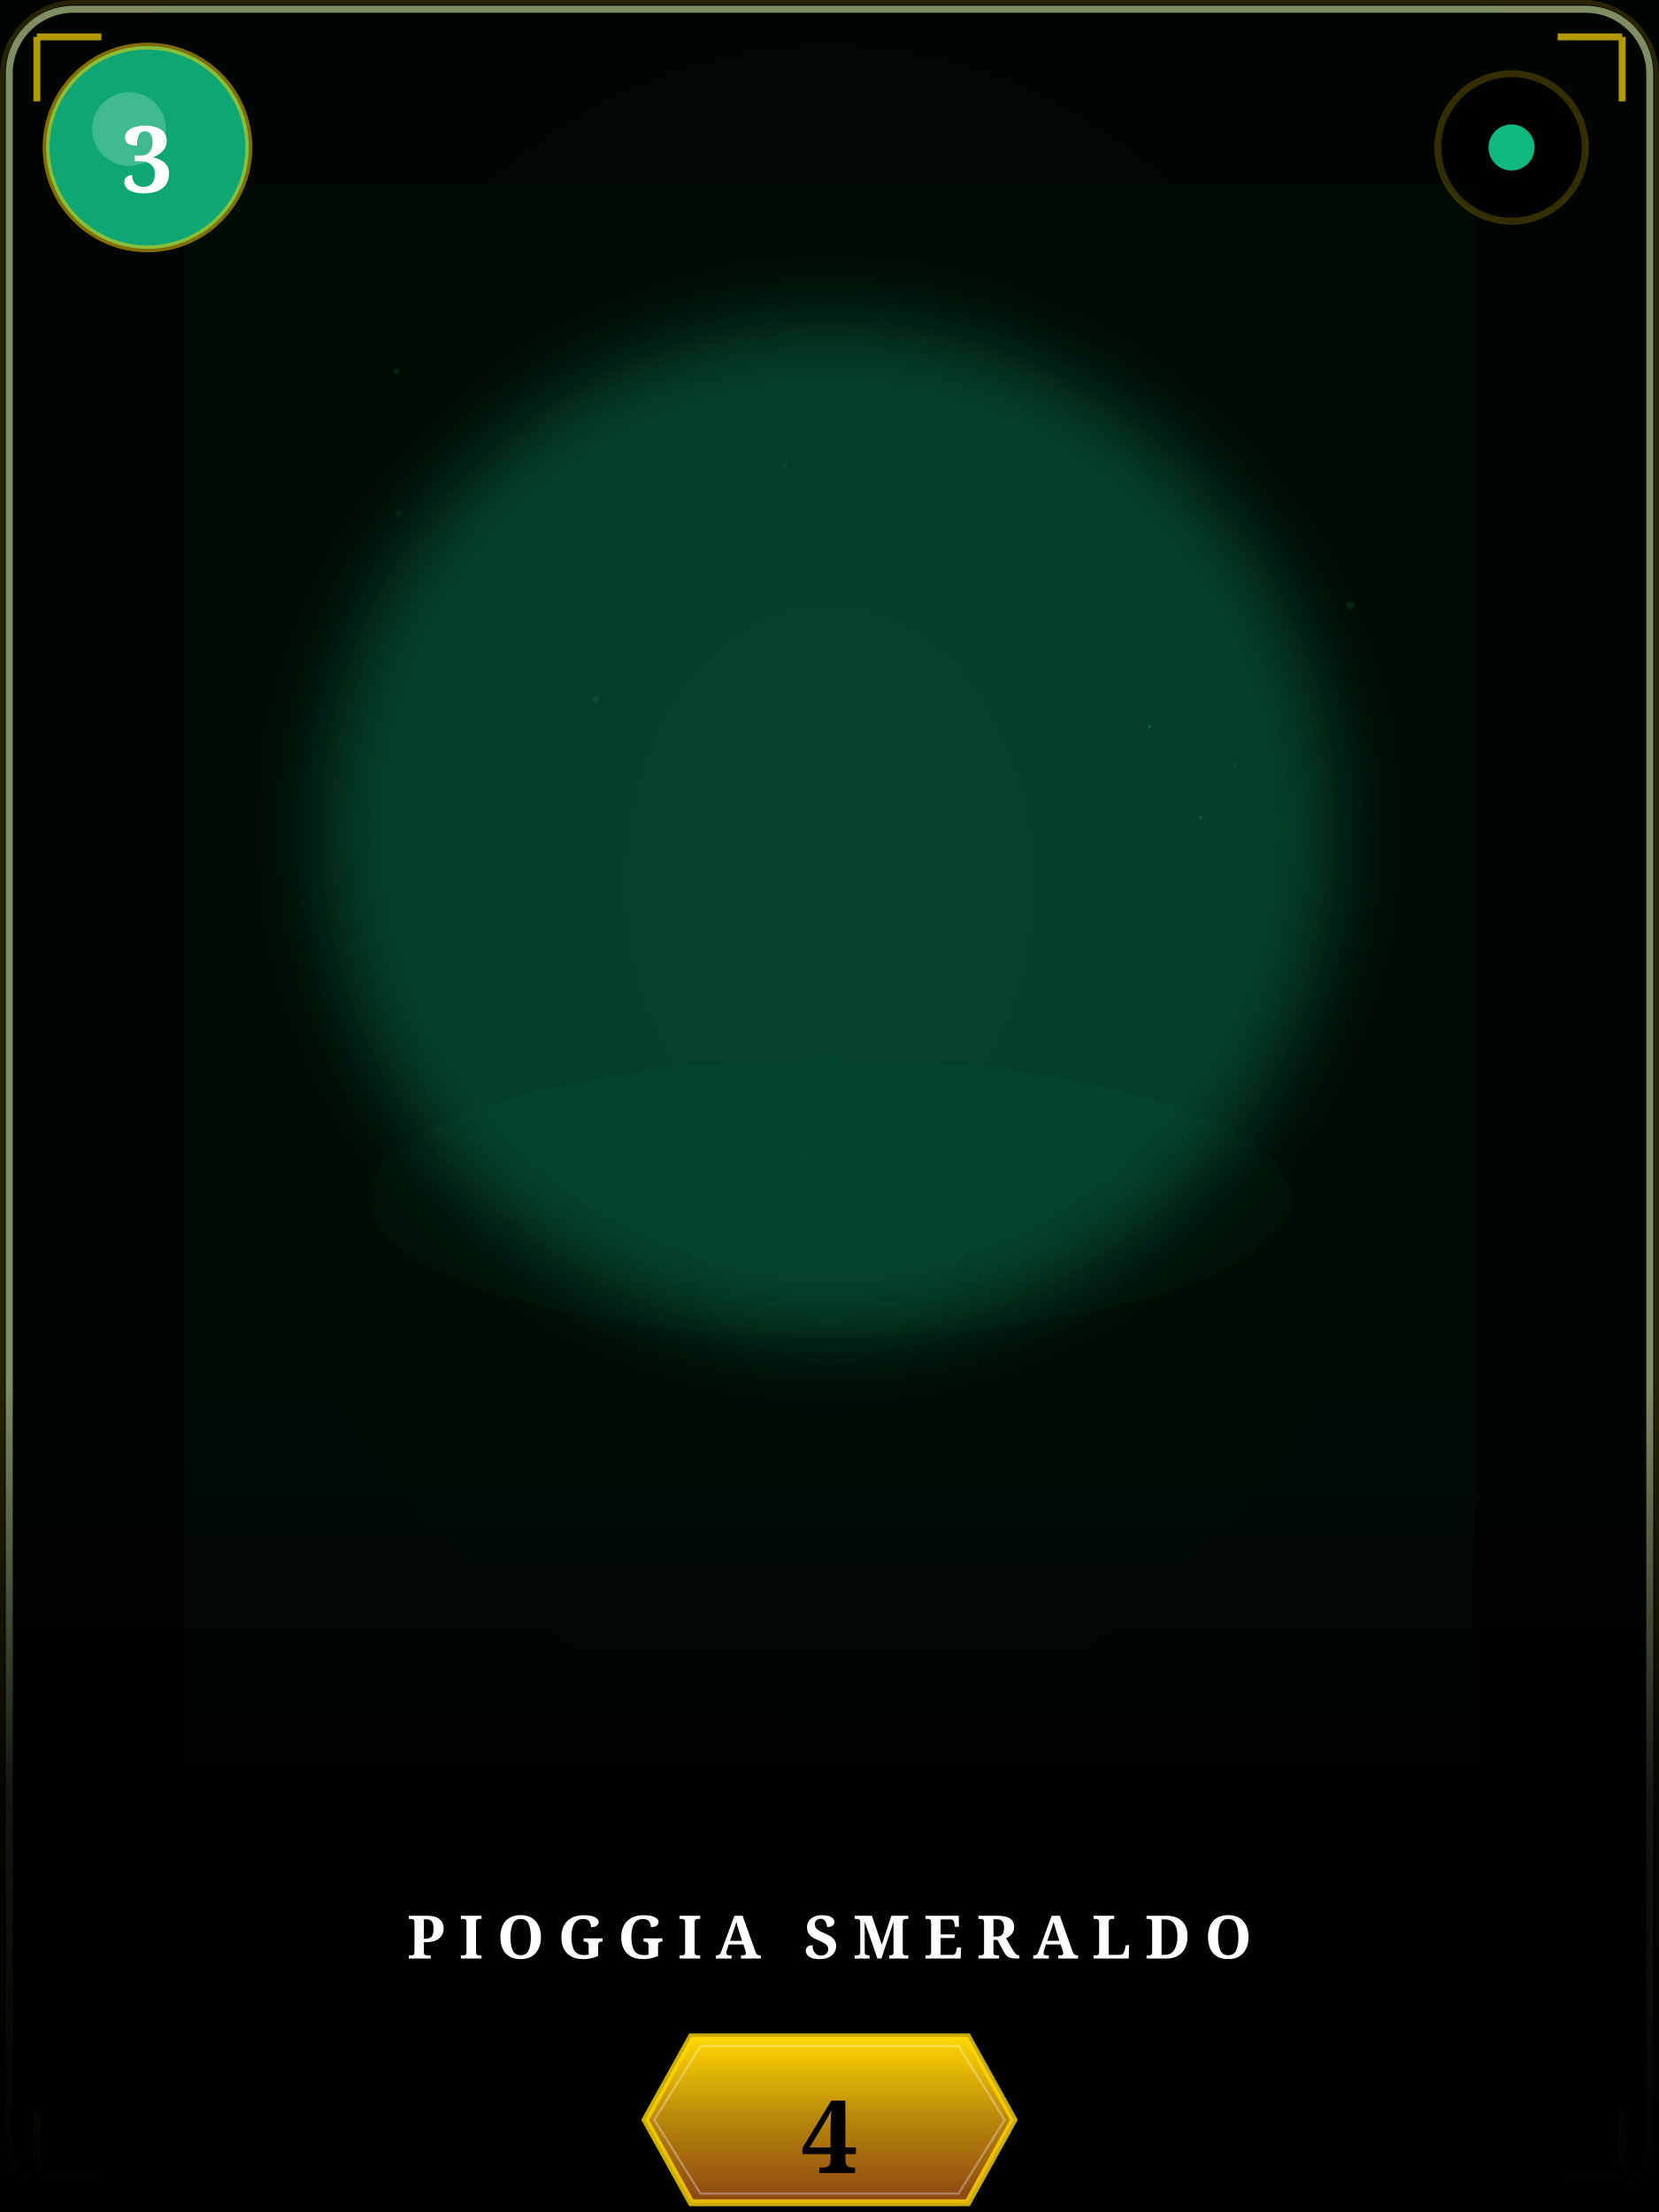
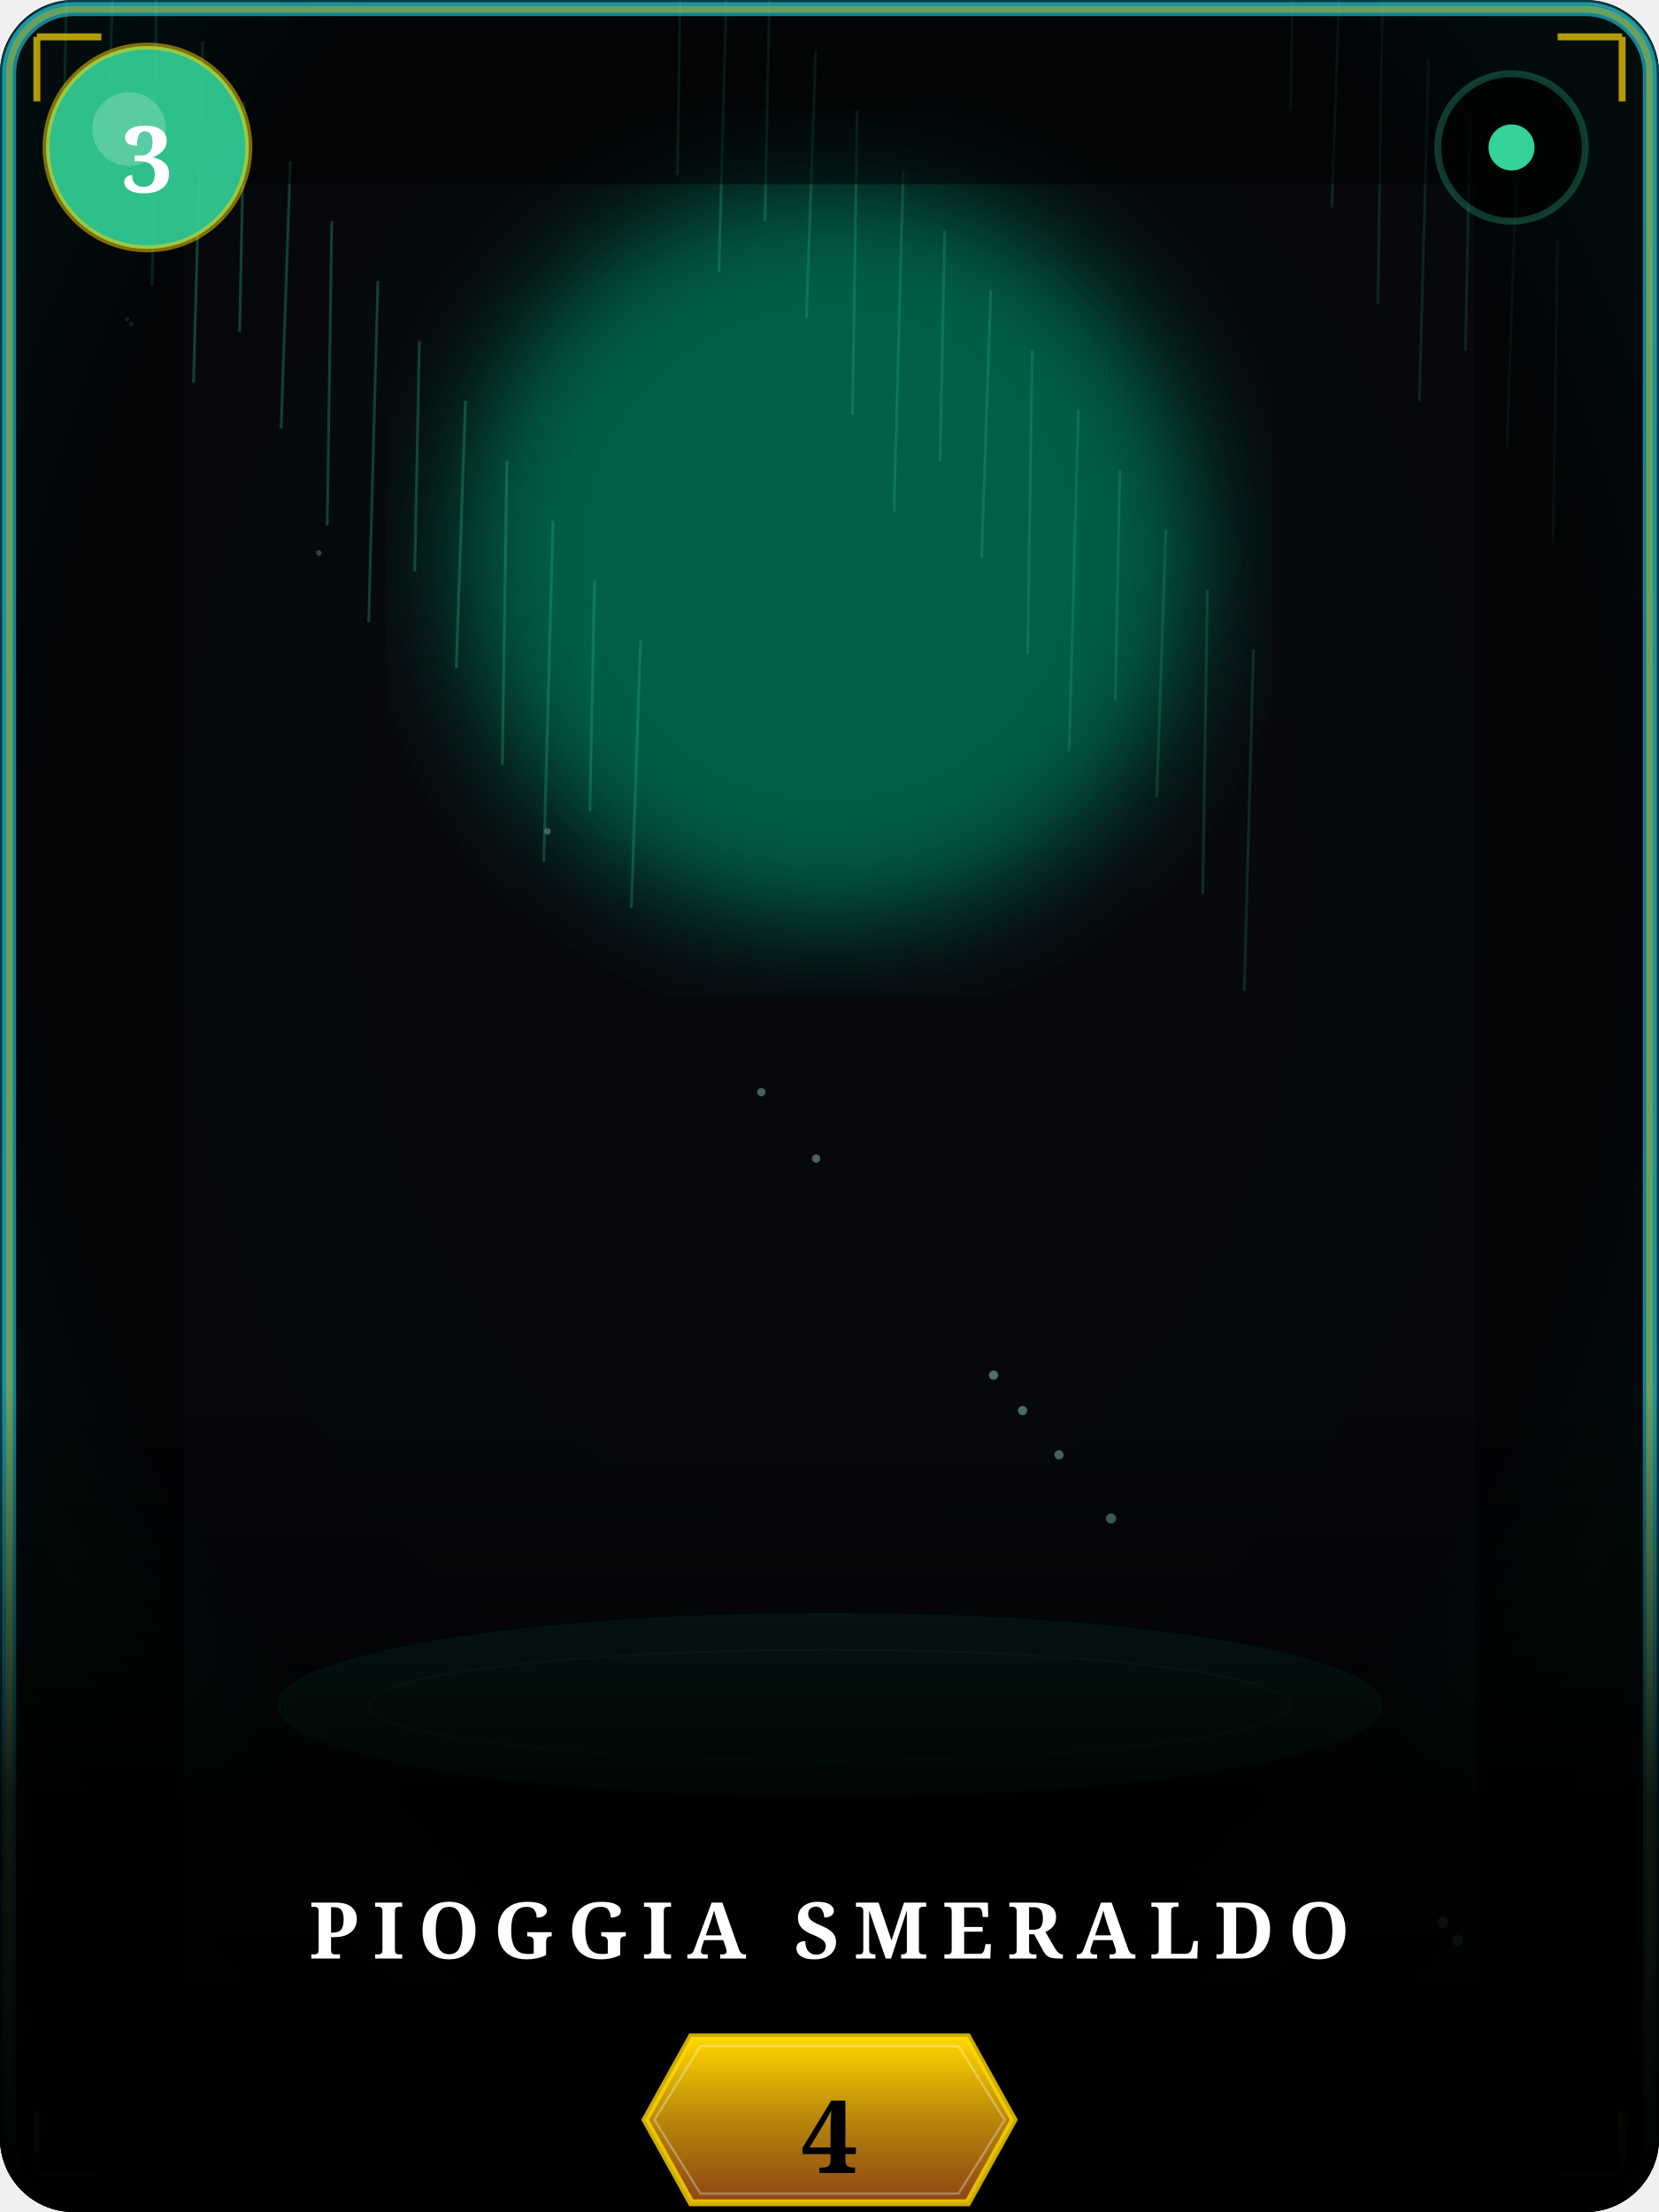
<svg xmlns="http://www.w3.org/2000/svg" viewBox="0 0 360 480" width="360" height="480">
  <defs>
-     <radialGradient id="v" cx="50%" cy="40%" r="75%">
-       <stop offset="0%" stop-color="#000d05" />
-       <stop offset="100%" stop-color="#000a03" />
+     <radialGradient id="bg_e4_pioggia_smeraldo" cx="50%" cy="40%" r="80%">
+       <stop offset="0%" stop-color="#34d39908" />
+       <stop offset="60%" stop-color="#065f4615" />
+       <stop offset="100%" stop-color="#050008" />
    </radialGradient>
-     <linearGradient id="tb" x1="0" y1="0" x2="0" y2="1">
+     <linearGradient id="tb_e4_pioggia_smeraldo" x1="0" y1="0" x2="0" y2="1">
      <stop offset="0%" stop-color="rgba(0,0,0,0)" />
      <stop offset="50%" stop-color="rgba(0,0,0,0.85)" />
      <stop offset="100%" stop-color="rgba(0,0,0,1)" />
    </linearGradient>
-     <linearGradient id="ph" x1="0" y1="0" x2="0" y2="1">
+     <linearGradient id="ph_e4_pioggia_smeraldo" x1="0" y1="0" x2="0" y2="1">
      <stop offset="0%" stop-color="#ffd700" />
      <stop offset="50%" stop-color="#b8860b" />
      <stop offset="100%" stop-color="#8b4513" />
    </linearGradient>
-     <filter id="g">
-       <feGaussianBlur stdDeviation="8" />
+     <filter id="g_e4_pioggia_smeraldo">
+       <feGaussianBlur stdDeviation="12" />
    </filter>
-     <filter id="g2">
-       <feGaussianBlur stdDeviation="4" />
+     <filter id="gm_e4_pioggia_smeraldo">
+       <feGaussianBlur stdDeviation="6" />
    </filter>
-     <filter id="g3">
-       <feGaussianBlur stdDeviation="15" />
+     <filter id="gs_e4_pioggia_smeraldo">
+       <feGaussianBlur stdDeviation="20" />
    </filter>
+     <clipPath id="c_e4_pioggia_smeraldo">
+       <rect x="0" y="0" width="360" height="480" rx="16" />
+     </clipPath>
  </defs>
-   <g clip-path="url(#c)">
-     <rect x="0" y="0" width="360" height="480" fill="#000d05" />
-     <rect x="0" y="0" width="360" height="480" fill="url(#v)" />
-     <circle cx="180" cy="180" r="110" fill="#10b981" opacity="0.3" filter="url(#g)" />
-     <path d="M227.327,132.362 L225.327,142.362" fill="none" stroke="0.251" stroke-width="0.65" opacity="1" />
-     <path d="M208.119,178.478 L206.119,188.478" fill="none" stroke="0.193" stroke-width="0.831" opacity="1" />
-     <path d="M261.316,148.741 L259.316,158.741" fill="none" stroke="0.208" stroke-width="0.569" opacity="1" />
-     <path d="M190.71,129.449 L188.71,139.449" fill="none" stroke="0.338" stroke-width="0.994" opacity="1" />
-     <path d="M272.736,73.573 L270.736,83.573" fill="none" stroke="0.113" stroke-width="0.794" opacity="1" />
-     <path d="M111.572,30.004 L109.572,40.004" fill="none" stroke="0.189" stroke-width="0.979" opacity="1" />
-     <path d="M169.468,185.303 L167.468,195.303" fill="none" stroke="0.262" stroke-width="0.82" opacity="1" />
-     <path d="M98.576,167.239 L96.576,177.239" fill="none" stroke="0.253" stroke-width="0.696" opacity="1" />
-     <path d="M231.442,144.442 L229.442,154.442" fill="none" stroke="0.348" stroke-width="0.97" opacity="1" />
-     <path d="M102.426,58.169 L100.426,68.169" fill="none" stroke="0.185" stroke-width="0.599" opacity="1" />
-     <path d="M294.46,90.912 L292.46,100.912" fill="none" stroke="0.104" stroke-width="0.847" opacity="1" />
-     <path d="M69.56,105.383 L67.56,115.383" fill="none" stroke="0.151" stroke-width="0.562" opacity="1" />
-     <path d="M134.234,107.57 L132.234,117.57" fill="none" stroke="0.314" stroke-width="0.927" opacity="1" />
-     <path d="M228.617,98.046 L226.617,108.046" fill="none" stroke="0.183" stroke-width="0.693" opacity="1" />
-     <path d="M138.973,219.348 L136.973,229.348" fill="none" stroke="0.133" stroke-width="0.778" opacity="1" />
-     <path d="M181.985,56.811 L179.985,66.811" fill="none" stroke="0.191" stroke-width="0.778" opacity="1" />
-     <path d="M112.986,39.979 L110.986,49.979" fill="none" stroke="0.336" stroke-width="0.645" opacity="1" />
-     <path d="M162.521,43.879 L160.521,53.879" fill="none" stroke="0.198" stroke-width="0.728" opacity="1" />
-     <path d="M31.64,122.291 L29.64,132.291" fill="none" stroke="0.302" stroke-width="0.608" opacity="1" />
-     <path d="M66.534,22.469 L64.534,32.469" fill="none" stroke="0.346" stroke-width="0.71" opacity="1" />
-     <ellipse cx="180" cy="260" rx="100" ry="30" fill="rgba(16,185,129,0.03)" opacity="1" />
-     <circle cx="260.515" cy="177.407" r="0.423" fill="#10b981" opacity="0.211" />
-     <circle cx="293.048" cy="131.417" r="0.898" fill="#10b981" opacity="0.124" />
-     <circle cx="86.056" cy="80.453" r="0.589" fill="#10b981" opacity="0.149" />
-     <circle cx="129.293" cy="151.625" r="0.778" fill="#10b981" opacity="0.108" />
-     <circle cx="268.025" cy="165.981" r="0.455" fill="#10b981" opacity="0.095" />
-     <circle cx="249.453" cy="157.716" r="0.399" fill="#10b981" opacity="0.226" />
-     <circle cx="86.54" cy="111.577" r="0.853" fill="#10b981" opacity="0.088" />
-     <circle cx="170.234" cy="100.906" r="0.586" fill="#10b981" opacity="0.087" />
-     <rect x="0" y="0" width="360" height="480" fill="none" stroke="#000" stroke-width="80" opacity="0.5" rx="16" />
-     <rect x="0.5" y="0.5" width="359" height="479" fill="none" stroke="rgba(255,215,0,0.15)" stroke-width="1" rx="16" />
-     <rect x="2" y="2" width="356" height="476" fill="none" stroke="#60a5fa" stroke-width="1.5" rx="14" opacity="0.6" />
-     <rect x="2" y="2" width="356" height="476" fill="none" stroke="rgba(255,215,0,0.35)" stroke-width="1.5" rx="14" />
-     <path d="M 8 8 L 8 22 M 8 8 L 22 8" fill="none" stroke="rgba(255,215,0,0.7)" stroke-width="1.5" />
-     <path d="M 352 8 L 352 22 M 352 8 L 338 8" fill="none" stroke="rgba(255,215,0,0.7)" stroke-width="1.5" />
-     <path d="M 8 472 L 8 458 M 8 472 L 22 472" fill="none" stroke="rgba(255,215,0,0.7)" stroke-width="1.5" />
-     <path d="M 352 472 L 352 458 M 352 472 L 338 472" fill="none" stroke="rgba(255,215,0,0.7)" stroke-width="1.5" />
-     <circle cx="32" cy="32" r="22" fill="#10b981" opacity="0.9" />
-     <circle cx="32" cy="32" r="22" fill="none" stroke="rgba(255,215,0,0.5)" stroke-width="1.5" />
-     <circle cx="28" cy="28" r="8" fill="rgba(255,255,255,0.2)" />
-     <text x="32" y="34" text-anchor="middle" dominant-baseline="central" font-size="20" font-weight="900" fill="#fff" font-family="Cinzel,serif">3</text>
-     <circle cx="328" cy="32" r="16" fill="rgba(0,0,0,0.6)" stroke="rgba(255,215,0,0.2)" stroke-width="1.5" />
-     <circle cx="328" cy="32" r="5" fill="#10b981">
-       <animate attributeName="opacity" values="0.3;1;0.3" dur="2s" repeatCount="indefinite" />
-     </circle>
-     <rect x="0" y="300" width="360" height="180" fill="url(#tb)" />
-     <text x="180" y="425" text-anchor="middle" font-size="13" fill="#fff" font-family="Cinzel,serif" font-weight="700" letter-spacing="3">PIOGGIA SMERALDO</text>
-     <text x="180" y="452" text-anchor="middle" font-size="8" fill="#60a5fa" font-family="Montserrat,sans-serif" letter-spacing="4" opacity="0.7">RARA</text>
-     <g transform="translate(180,460)">
-       <polygon points="-30,-18 30,-18 40,0 30,18 -30,18 -40,0" fill="url(#ph)" stroke="rgba(255,215,0,0.8)" stroke-width="1.5" />
-       <polygon points="-28,-16 28,-16 38,0 28,16 -28,16 -38,0" fill="none" stroke="rgba(255,255,255,0.3)" stroke-width="0.5" />
-       <text x="0" y="3" text-anchor="middle" dominant-baseline="central" font-size="22" font-weight="900" fill="#000" font-family="Cinzel,serif">4</text>
+   <g clip-path="url(#c_e4_pioggia_smeraldo)">
+     <rect x="0" y="0" width="360" height="480" fill="#050008" />
+     <rect x="0" y="0" width="360" height="480" fill="url(#bg_e4_pioggia_smeraldo)" />
+     <circle cx="180" cy="120" r="80" fill="#065f46" filter="url(#g_e4_pioggia_smeraldo)" />
+     <line x1="15" y1="-30" x2="14" y2="20" stroke="#34d399" stroke-width="0.6" opacity="0.30">
+       <animate attributeName="y1" values="-30;470;-30" dur="1.2s" repeatCount="indefinite" />
+       <animate attributeName="y2" values="20;520;20" dur="1.2s" repeatCount="indefinite" />
+     </line>
+     <line x1="25" y1="-17" x2="23" y2="41" stroke="#34d399" stroke-width="0.6" opacity="0.29">
+       <animate attributeName="y1" values="-17;483;-17" dur="1.5s" repeatCount="indefinite" />
+       <animate attributeName="y2" values="41;541;41" dur="1.5s" repeatCount="indefinite" />
+     </line>
+     <line x1="34" y1="-4" x2="33" y2="62" stroke="#34d399" stroke-width="0.6" opacity="0.29">
+       <animate attributeName="y1" values="-4;496;-4" dur="1.8s" repeatCount="indefinite" />
+       <animate attributeName="y2" values="62;562;62" dur="1.8s" repeatCount="indefinite" />
+     </line>
+     <line x1="44" y1="9" x2="42" y2="83" stroke="#34d399" stroke-width="0.6" opacity="0.28">
+       <animate attributeName="y1" values="9;509;9" dur="1.2s" repeatCount="indefinite" />
+       <animate attributeName="y2" values="83;583;83" dur="1.2s" repeatCount="indefinite" />
+     </line>
+     <line x1="53" y1="22" x2="52" y2="72" stroke="#34d399" stroke-width="0.6" opacity="0.28">
+       <animate attributeName="y1" values="22;522;22" dur="1.5s" repeatCount="indefinite" />
+       <animate attributeName="y2" values="72;572;72" dur="1.5s" repeatCount="indefinite" />
+     </line>
+     <line x1="63" y1="35" x2="61" y2="93" stroke="#34d399" stroke-width="0.6" opacity="0.27">
+       <animate attributeName="y1" values="35;535;35" dur="1.8s" repeatCount="indefinite" />
+       <animate attributeName="y2" values="93;593;93" dur="1.8s" repeatCount="indefinite" />
+     </line>
+     <line x1="72" y1="48" x2="71" y2="114" stroke="#34d399" stroke-width="0.6" opacity="0.27">
+       <animate attributeName="y1" values="48;548;48" dur="1.2s" repeatCount="indefinite" />
+       <animate attributeName="y2" values="114;614;114" dur="1.2s" repeatCount="indefinite" />
+     </line>
+     <line x1="82" y1="61" x2="80" y2="135" stroke="#34d399" stroke-width="0.6" opacity="0.27">
+       <animate attributeName="y1" values="61;561;61" dur="1.5s" repeatCount="indefinite" />
+       <animate attributeName="y2" values="135;635;135" dur="1.5s" repeatCount="indefinite" />
+     </line>
+     <line x1="91" y1="74" x2="90" y2="124" stroke="#34d399" stroke-width="0.6" opacity="0.26">
+       <animate attributeName="y1" values="74;574;74" dur="1.8s" repeatCount="indefinite" />
+       <animate attributeName="y2" values="124;624;124" dur="1.8s" repeatCount="indefinite" />
+     </line>
+     <line x1="101" y1="87" x2="99" y2="145" stroke="#34d399" stroke-width="0.6" opacity="0.26">
+       <animate attributeName="y1" values="87;587;87" dur="1.2s" repeatCount="indefinite" />
+       <animate attributeName="y2" values="145;645;145" dur="1.2s" repeatCount="indefinite" />
+     </line>
+     <line x1="110" y1="100" x2="109" y2="166" stroke="#34d399" stroke-width="0.6" opacity="0.25">
+       <animate attributeName="y1" values="100;600;100" dur="1.5s" repeatCount="indefinite" />
+       <animate attributeName="y2" values="166;666;166" dur="1.5s" repeatCount="indefinite" />
+     </line>
+     <line x1="120" y1="113" x2="118" y2="187" stroke="#34d399" stroke-width="0.6" opacity="0.24">
+       <animate attributeName="y1" values="113;613;113" dur="1.8s" repeatCount="indefinite" />
+       <animate attributeName="y2" values="187;687;187" dur="1.8s" repeatCount="indefinite" />
+     </line>
+     <line x1="129" y1="126" x2="128" y2="176" stroke="#34d399" stroke-width="0.6" opacity="0.24">
+       <animate attributeName="y1" values="126;626;126" dur="1.2s" repeatCount="indefinite" />
+       <animate attributeName="y2" values="176;676;176" dur="1.2s" repeatCount="indefinite" />
+     </line>
+     <line x1="139" y1="139" x2="137" y2="197" stroke="#34d399" stroke-width="0.6" opacity="0.23">
+       <animate attributeName="y1" values="139;639;139" dur="1.5s" repeatCount="indefinite" />
+       <animate attributeName="y2" values="197;697;197" dur="1.5s" repeatCount="indefinite" />
+     </line>
+     <line x1="148" y1="-28" x2="147" y2="38" stroke="#34d399" stroke-width="0.6" opacity="0.23">
+       <animate attributeName="y1" values="-28;472;-28" dur="1.8s" repeatCount="indefinite" />
+       <animate attributeName="y2" values="38;538;38" dur="1.8s" repeatCount="indefinite" />
+     </line>
+     <line x1="158" y1="-15" x2="156" y2="59" stroke="#34d399" stroke-width="0.6" opacity="0.22">
+       <animate attributeName="y1" values="-15;485;-15" dur="1.2s" repeatCount="indefinite" />
+       <animate attributeName="y2" values="59;559;59" dur="1.2s" repeatCount="indefinite" />
+     </line>
+     <line x1="167" y1="-2" x2="166" y2="48" stroke="#34d399" stroke-width="0.6" opacity="0.22">
+       <animate attributeName="y1" values="-2;498;-2" dur="1.5s" repeatCount="indefinite" />
+       <animate attributeName="y2" values="48;548;48" dur="1.5s" repeatCount="indefinite" />
+     </line>
+     <line x1="177" y1="11" x2="175" y2="69" stroke="#34d399" stroke-width="0.6" opacity="0.21">
+       <animate attributeName="y1" values="11;511;11" dur="1.8s" repeatCount="indefinite" />
+       <animate attributeName="y2" values="69;569;69" dur="1.8s" repeatCount="indefinite" />
+     </line>
+     <line x1="186" y1="24" x2="185" y2="90" stroke="#34d399" stroke-width="0.6" opacity="0.21">
+       <animate attributeName="y1" values="24;524;24" dur="1.2s" repeatCount="indefinite" />
+       <animate attributeName="y2" values="90;590;90" dur="1.2s" repeatCount="indefinite" />
+     </line>
+     <line x1="196" y1="37" x2="194" y2="111" stroke="#34d399" stroke-width="0.6" opacity="0.20">
+       <animate attributeName="y1" values="37;537;37" dur="1.5s" repeatCount="indefinite" />
+       <animate attributeName="y2" values="111;611;111" dur="1.5s" repeatCount="indefinite" />
+     </line>
+     <line x1="205" y1="50" x2="204" y2="100" stroke="#34d399" stroke-width="0.6" opacity="0.20">
+       <animate attributeName="y1" values="50;550;50" dur="1.8s" repeatCount="indefinite" />
+       <animate attributeName="y2" values="100;600;100" dur="1.8s" repeatCount="indefinite" />
+     </line>
+     <line x1="215" y1="63" x2="213" y2="121" stroke="#34d399" stroke-width="0.6" opacity="0.20">
+       <animate attributeName="y1" values="63;563;63" dur="1.2s" repeatCount="indefinite" />
+       <animate attributeName="y2" values="121;621;121" dur="1.2s" repeatCount="indefinite" />
+     </line>
+     <line x1="224" y1="76" x2="223" y2="142" stroke="#34d399" stroke-width="0.6" opacity="0.19">
+       <animate attributeName="y1" values="76;576;76" dur="1.5s" repeatCount="indefinite" />
+       <animate attributeName="y2" values="142;642;142" dur="1.5s" repeatCount="indefinite" />
+     </line>
+     <line x1="234" y1="89" x2="232" y2="163" stroke="#34d399" stroke-width="0.6" opacity="0.18">
+       <animate attributeName="y1" values="89;589;89" dur="1.8s" repeatCount="indefinite" />
+       <animate attributeName="y2" values="163;663;163" dur="1.8s" repeatCount="indefinite" />
+     </line>
+     <line x1="243" y1="102" x2="242" y2="152" stroke="#34d399" stroke-width="0.6" opacity="0.18">
+       <animate attributeName="y1" values="102;602;102" dur="1.2s" repeatCount="indefinite" />
+       <animate attributeName="y2" values="152;652;152" dur="1.2s" repeatCount="indefinite" />
+     </line>
+     <line x1="253" y1="115" x2="251" y2="173" stroke="#34d399" stroke-width="0.6" opacity="0.17">
+       <animate attributeName="y1" values="115;615;115" dur="1.5s" repeatCount="indefinite" />
+       <animate attributeName="y2" values="173;673;173" dur="1.5s" repeatCount="indefinite" />
+     </line>
+     <line x1="262" y1="128" x2="261" y2="194" stroke="#34d399" stroke-width="0.6" opacity="0.17">
+       <animate attributeName="y1" values="128;628;128" dur="1.8s" repeatCount="indefinite" />
+       <animate attributeName="y2" values="194;694;194" dur="1.8s" repeatCount="indefinite" />
+     </line>
+     <line x1="272" y1="141" x2="270" y2="215" stroke="#34d399" stroke-width="0.6" opacity="0.16">
+       <animate attributeName="y1" values="141;641;141" dur="1.2s" repeatCount="indefinite" />
+       <animate attributeName="y2" values="215;715;215" dur="1.2s" repeatCount="indefinite" />
+     </line>
+     <line x1="281" y1="-26" x2="280" y2="24" stroke="#34d399" stroke-width="0.6" opacity="0.16">
+       <animate attributeName="y1" values="-26;474;-26" dur="1.5s" repeatCount="indefinite" />
+       <animate attributeName="y2" values="24;524;24" dur="1.5s" repeatCount="indefinite" />
+     </line>
+     <line x1="291" y1="-13" x2="289" y2="45" stroke="#34d399" stroke-width="0.6" opacity="0.15">
+       <animate attributeName="y1" values="-13;487;-13" dur="1.8s" repeatCount="indefinite" />
+       <animate attributeName="y2" values="45;545;45" dur="1.8s" repeatCount="indefinite" />
+     </line>
+     <line x1="300" y1="0" x2="299" y2="66" stroke="#34d399" stroke-width="0.6" opacity="0.15">
+       <animate attributeName="y1" values="0;500;0" dur="1.2s" repeatCount="indefinite" />
+       <animate attributeName="y2" values="66;566;66" dur="1.2s" repeatCount="indefinite" />
+     </line>
+     <line x1="310" y1="13" x2="308" y2="87" stroke="#34d399" stroke-width="0.6" opacity="0.14">
+       <animate attributeName="y1" values="13;513;13" dur="1.5s" repeatCount="indefinite" />
+       <animate attributeName="y2" values="87;587;87" dur="1.5s" repeatCount="indefinite" />
+     </line>
+     <line x1="319" y1="26" x2="318" y2="76" stroke="#34d399" stroke-width="0.6" opacity="0.14">
+       <animate attributeName="y1" values="26;526;26" dur="1.8s" repeatCount="indefinite" />
+       <animate attributeName="y2" values="76;576;76" dur="1.8s" repeatCount="indefinite" />
+     </line>
+     <line x1="329" y1="39" x2="327" y2="97" stroke="#34d399" stroke-width="0.6" opacity="0.13">
+       <animate attributeName="y1" values="39;539;39" dur="1.2s" repeatCount="indefinite" />
+       <animate attributeName="y2" values="97;597;97" dur="1.2s" repeatCount="indefinite" />
+     </line>
+     <line x1="338" y1="52" x2="337" y2="118" stroke="#34d399" stroke-width="0.6" opacity="0.13">
+       <animate attributeName="y1" values="52;552;52" dur="1.5s" repeatCount="indefinite" />
+       <animate attributeName="y2" values="118;618;118" dur="1.5s" repeatCount="indefinite" />
+     </line>
+     <ellipse cx="180" cy="370" rx="120" ry="20" fill="#064e3b" opacity="0.4" />
+     <ellipse cx="180" cy="370" rx="100" ry="12" fill="none" stroke="#34d399" stroke-width="0.3" opacity="0.12">
+       <animate attributeName="rx" values="100;130;100" dur="2.5s" repeatCount="indefinite" />
+       <animate attributeName="opacity" values="0.12;0;0.12" dur="2.5s" repeatCount="indefinite" />
+     </ellipse>
+     <g clip-path="url(#c_e4_pioggia_smeraldo)">
+       <circle cx="69.2" cy="120.0" r="0.6" fill="#a7f3d0" opacity="0.26" />
+       <circle cx="316.3" cy="421.1" r="1.2" fill="#a7f3d0" opacity="0.57" />
+       <circle cx="177.1" cy="251.4" r="0.9" fill="#a7f3d0" opacity="0.40" />
+       <circle cx="118.8" cy="180.4" r="0.7" fill="#a7f3d0" opacity="0.32" />
+       <circle cx="241.1" cy="329.5" r="1.1" fill="#a7f3d0" opacity="0.48" />
+       <circle cx="27.6" cy="69.2" r="0.5" fill="#a7f3d0" opacity="0.21" />
+       <circle cx="229.8" cy="315.7" r="1.0" fill="#a7f3d0" opacity="0.46" />
+       <circle cx="165.2" cy="237.0" r="0.9" fill="#a7f3d0" opacity="0.38" />
+       <circle cx="28.5" cy="70.3" r="0.5" fill="#a7f3d0" opacity="0.21" />
+       <circle cx="215.6" cy="298.4" r="1.0" fill="#a7f3d0" opacity="0.44" />
+       <circle cx="221.9" cy="306.1" r="1.0" fill="#a7f3d0" opacity="0.45" />
+       <circle cx="313.1" cy="417.2" r="1.2" fill="#a7f3d0" opacity="0.57" />
+       <rect x="0" y="0" width="360" height="480" fill="none" stroke="#000" stroke-width="80" opacity="0.5" rx="16" />
+       <rect x="0.5" y="0.5" width="359" height="479" fill="none" stroke="#22d3ee44" stroke-width="1" rx="16" />
+       <rect x="2" y="2" width="356" height="476" fill="none" stroke="#22d3ee" stroke-width="3" rx="14" opacity="0.6" />
+       <rect x="2" y="2" width="356" height="476" fill="none" stroke="rgba(255,215,0,0.35)" stroke-width="1.5" rx="14" />
+       <path d="M 8 8 L 8 22 M 8 8 L 22 8" fill="none" stroke="rgba(255,215,0,0.7)" stroke-width="1.5" />
+       <path d="M 352 8 L 352 22 M 352 8 L 338 8" fill="none" stroke="rgba(255,215,0,0.7)" stroke-width="1.5" />
+       <path d="M 8 472 L 8 458 M 8 472 L 22 472" fill="none" stroke="rgba(255,215,0,0.7)" stroke-width="1.5" />
+       <path d="M 352 472 L 352 458 M 352 472 L 338 472" fill="none" stroke="rgba(255,215,0,0.7)" stroke-width="1.5" />
+       <circle cx="32" cy="32" r="22" fill="#34d399" opacity="0.9" />
+       <circle cx="32" cy="32" r="22" fill="none" stroke="rgba(255,215,0,0.5)" stroke-width="1.5" />
+       <circle cx="28" cy="28" r="8" fill="rgba(255,255,255,0.2)" />
+       <text x="32" y="34" text-anchor="middle" dominant-baseline="central" font-size="20" font-weight="900" fill="#fff" font-family="Cinzel,serif">3</text>
+       <circle cx="328" cy="32" r="16" fill="rgba(0,0,0,0.6)" stroke="#34d39944" stroke-width="1.5" />
+       <circle cx="328" cy="32" r="5" fill="#34d399">
+         <animate attributeName="opacity" values="0.3;1;0.3" dur="1.5s" repeatCount="indefinite" />
+       </circle>
+       <rect x="0" y="300" width="360" height="180" fill="url(#tb_e4_pioggia_smeraldo)" />
+       <text x="180" y="425" text-anchor="middle" font-size="17" fill="#fff" font-family="Cinzel,serif" font-weight="700" letter-spacing="3">PIOGGIA SMERALDO</text>
+       <text x="180" y="452" text-anchor="middle" font-size="8" fill="#22d3ee" font-family="Montserrat,sans-serif" letter-spacing="4" opacity="0.7">RARA</text>
+       <g transform="translate(180,460)">
+         <polygon points="-30,-18 30,-18 40,0 30,18 -30,18 -40,0" fill="url(#ph_e4_pioggia_smeraldo)" stroke="rgba(255,215,0,0.8)" stroke-width="1.5" />
+         <polygon points="-28,-16 28,-16 38,0 28,16 -28,16 -38,0" fill="none" stroke="rgba(255,255,255,0.3)" stroke-width="0.5" />
+         <text x="0" y="3" text-anchor="middle" dominant-baseline="central" font-size="22" font-weight="900" fill="#000" font-family="Cinzel,serif">4</text>
+       </g>
    </g>
  </g>
</svg>
